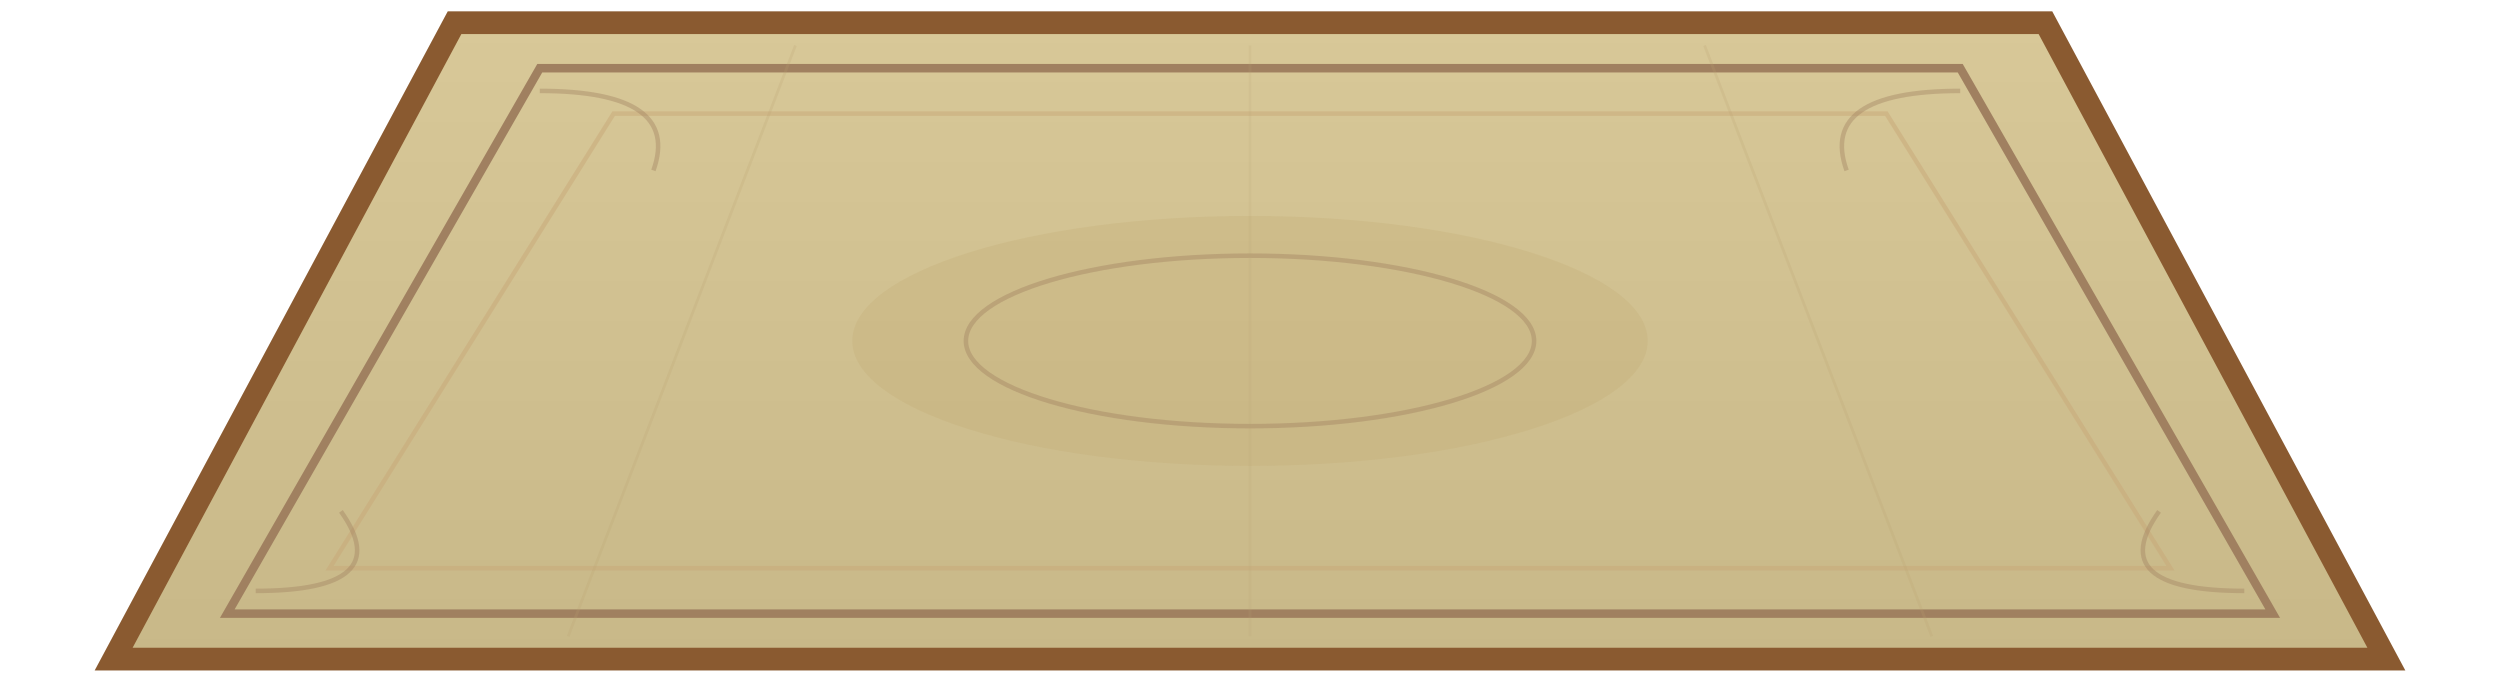
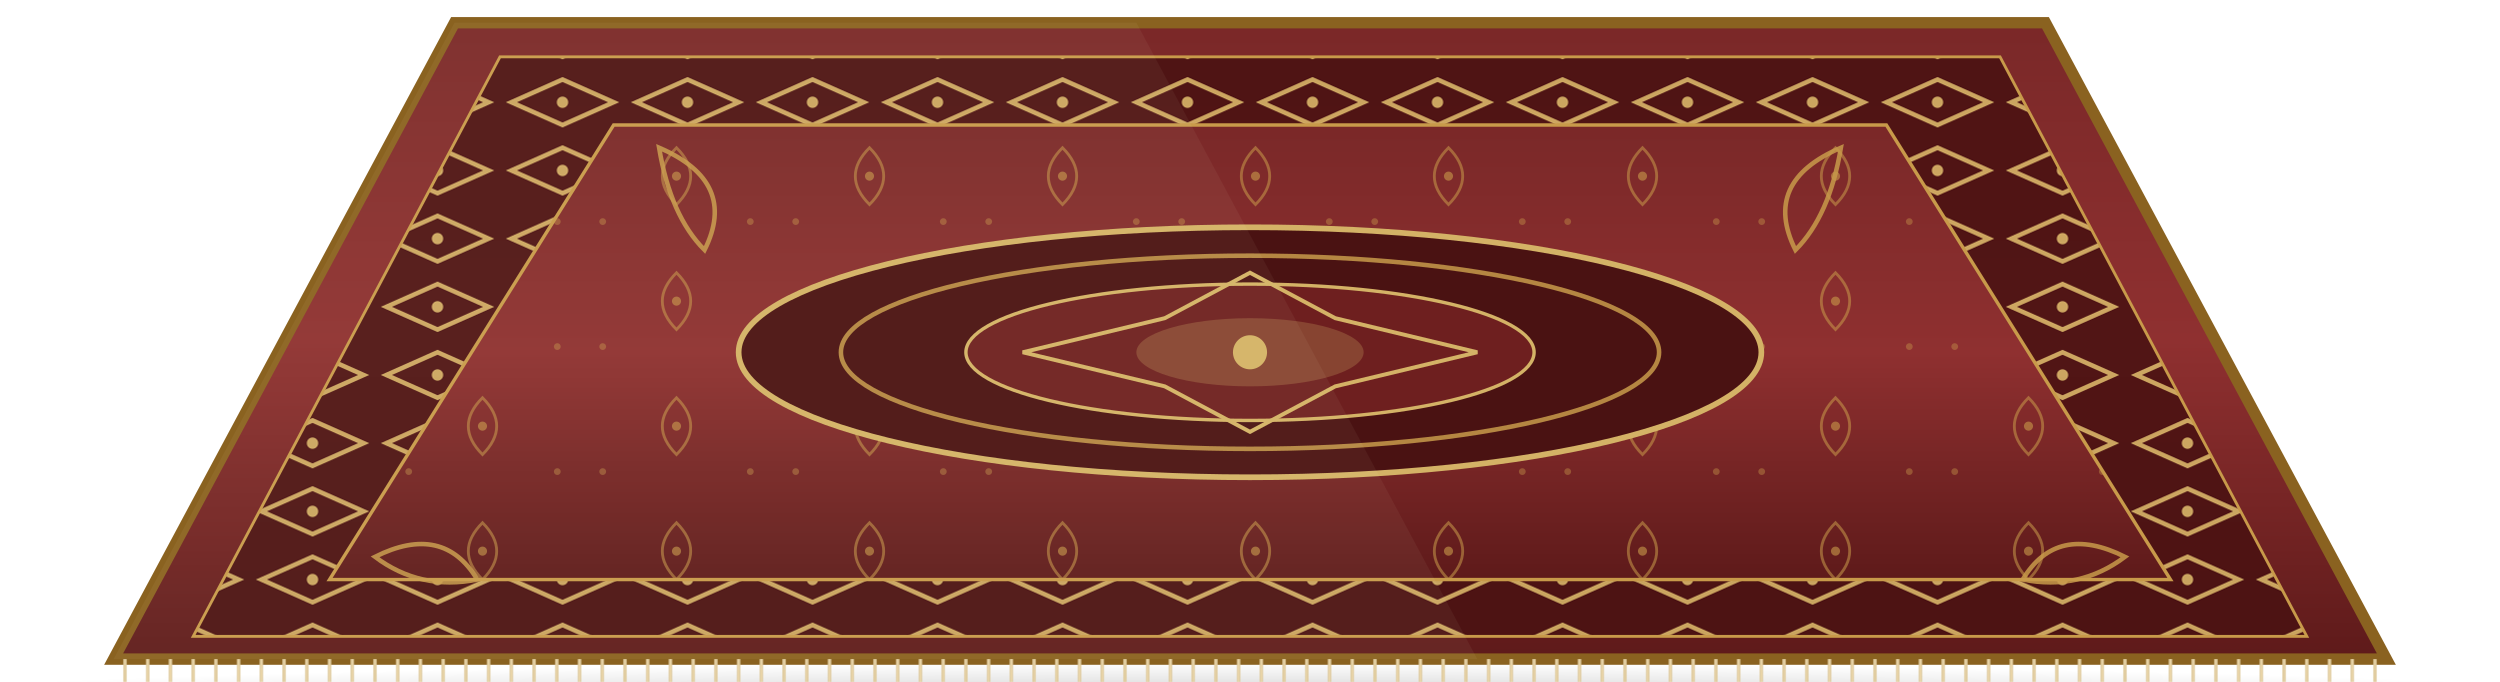
<svg xmlns="http://www.w3.org/2000/svg" width="440" height="120">
  <defs>
-     <linearGradient id="rugf" x1="0" y1="0" x2="0" y2="1">
-       <stop offset="0%" stop-color="#d8c898" />
-       <stop offset="100%" stop-color="#c8b888" />
+     <linearGradient id="rugField" x1="0" y1="0" x2="0" y2="1">
+       <stop offset="0%" stop-color="#7a2828" />
+       <stop offset="50%" stop-color="#8f3030" />
+       <stop offset="100%" stop-color="#5e1a1a" />
    </linearGradient>
+     <pattern id="diamondBorder" x="0" y="0" width="22" height="12" patternUnits="userSpaceOnUse">
+       <rect width="22" height="12" fill="#4a1212" />
+       <path d="M11 2 L20 6 L11 10 L2 6 Z" fill="none" stroke="#d4b266" stroke-width="0.8" />
+       <circle cx="11" cy="6" r="1" fill="#d4b266" />
+     </pattern>
+     <pattern id="trefoilField" x="0" y="0" width="34" height="22" patternUnits="userSpaceOnUse">
+       <rect width="34" height="22" fill="transparent" />
+       <path d="M17 4 Q22 9 17 14 Q12 9 17 4 Z" fill="none" stroke="#c89a4a" stroke-width="0.5" opacity="0.55" />
+       <circle cx="17" cy="9" r="0.8" fill="#c89a4a" opacity="0.6" />
+       <circle cx="4" cy="17" r="0.6" fill="#c89a4a" opacity="0.4" />
+       <circle cx="30" cy="17" r="0.6" fill="#c89a4a" opacity="0.4" />
+     </pattern>
+     <radialGradient id="rugShadow" cx="50%" cy="100%" r="60%">
+       <stop offset="0%" stop-color="rgba(0,0,0,0.25)" />
+       <stop offset="100%" stop-color="rgba(0,0,0,0)" />
+     </radialGradient>
+     <pattern id="fringe" x="0" y="0" width="4" height="5" patternUnits="userSpaceOnUse">
+       <rect width="4" height="5" fill="transparent" />
+       <line x1="2" y1="0" x2="2" y2="5" stroke="#e0cca0" stroke-width="0.6" />
+     </pattern>
  </defs>
-   <polygon points="80,4 360,4 420,116 20,116" fill="url(#rugf)" />
-   <polygon points="80,4 360,4 420,116 20,116" fill="none" stroke="#8a5a30" stroke-width="4" />
-   <polygon points="95,12 345,12 400,108 40,108" fill="none" stroke="#a08060" stroke-width="1.5" />
-   <polygon points="108,20 332,20 382,100 58,100" fill="none" stroke="#c8a878" stroke-width="0.8" opacity="0.5" />
-   <ellipse cx="220" cy="60" rx="70" ry="22" fill="#c0a870" opacity="0.25" />
-   <ellipse cx="220" cy="60" rx="50" ry="15" fill="none" stroke="#a08060" stroke-width="0.8" opacity="0.4" />
-   <path d="M95,16 Q120,16 115,30" fill="none" stroke="#a08060" stroke-width="0.8" opacity="0.4" />
-   <path d="M345,16 Q320,16 325,30" fill="none" stroke="#a08060" stroke-width="0.8" opacity="0.4" />
-   <path d="M45,104 Q70,104 60,90" fill="none" stroke="#a08060" stroke-width="0.8" opacity="0.4" />
-   <path d="M395,104 Q370,104 380,90" fill="none" stroke="#a08060" stroke-width="0.8" opacity="0.4" />
-   <line x1="140" y1="8" x2="100" y2="112" stroke="#b8a070" stroke-width="0.5" opacity="0.2" />
-   <line x1="220" y1="8" x2="220" y2="112" stroke="#b8a070" stroke-width="0.5" opacity="0.15" />
-   <line x1="300" y1="8" x2="340" y2="112" stroke="#b8a070" stroke-width="0.5" opacity="0.2" />
+   <ellipse cx="220" cy="118" rx="220" ry="7" fill="url(#rugShadow)" />
+   <polygon points="80,4 360,4 420,116 20,116" fill="url(#rugField)" />
+   <polygon points="80,4 360,4 420,116 20,116" fill="none" stroke="#8a6220" stroke-width="2" />
+   <polygon points="88,10 352,10 406,112 34,112" fill="url(#diamondBorder)" opacity="0.9" />
+   <polygon points="88,10 352,10 406,112 34,112" fill="none" stroke="#c89a4a" stroke-width="0.5" />
+   <polygon points="108,22 332,22 382,102 58,102" fill="url(#rugField)" />
+   <polygon points="108,22 332,22 382,102 58,102" fill="url(#trefoilField)" />
+   <polygon points="108,22 332,22 382,102 58,102" fill="none" stroke="#c89a4a" stroke-width="0.6" />
+   <g transform="translate(220 62)">
+     <ellipse cx="0" cy="0" rx="90" ry="22" fill="#4a1212" />
+     <ellipse cx="0" cy="0" rx="90" ry="22" fill="none" stroke="#d4b266" stroke-width="1" />
+     <ellipse cx="0" cy="0" rx="72" ry="17" fill="none" stroke="#c89a4a" stroke-width="0.8" opacity="0.85" />
+     <ellipse cx="0" cy="0" rx="50" ry="12" fill="#6e1f1f" />
+     <ellipse cx="0" cy="0" rx="50" ry="12" fill="none" stroke="#d4b266" stroke-width="0.6" />
+     <path d="M-40 0 L-15 -6 L0 -14 L15 -6 L40 0 L15 6 L0 14 L-15 6 Z" fill="none" stroke="#d4b266" stroke-width="0.7" />
+     <ellipse cx="0" cy="0" rx="20" ry="6" fill="#d4b266" opacity="0.25" />
+     <circle cx="0" cy="0" r="3" fill="#d4b266" />
+   </g>
+   <g stroke="#c89a4a" stroke-width="0.8" fill="none" opacity="0.85">
+     <path d="M116 26 Q130 32 124 44 Q118 38 116 26 Z" />
+     <path d="M324 26 Q310 32 316 44 Q322 38 324 26 Z" />
+     <path d="M66 98 Q78 92 84 102 Q74 104 66 98 Z" />
+     <path d="M374 98 Q362 92 356 102 Q366 104 374 98 Z" />
+   </g>
+   <polygon points="80,4 200,4 260,116 20,116" fill="rgba(255,240,200,0.05)" />
+   <rect x="20" y="116" width="400" height="4" fill="url(#fringe)" />
</svg>
